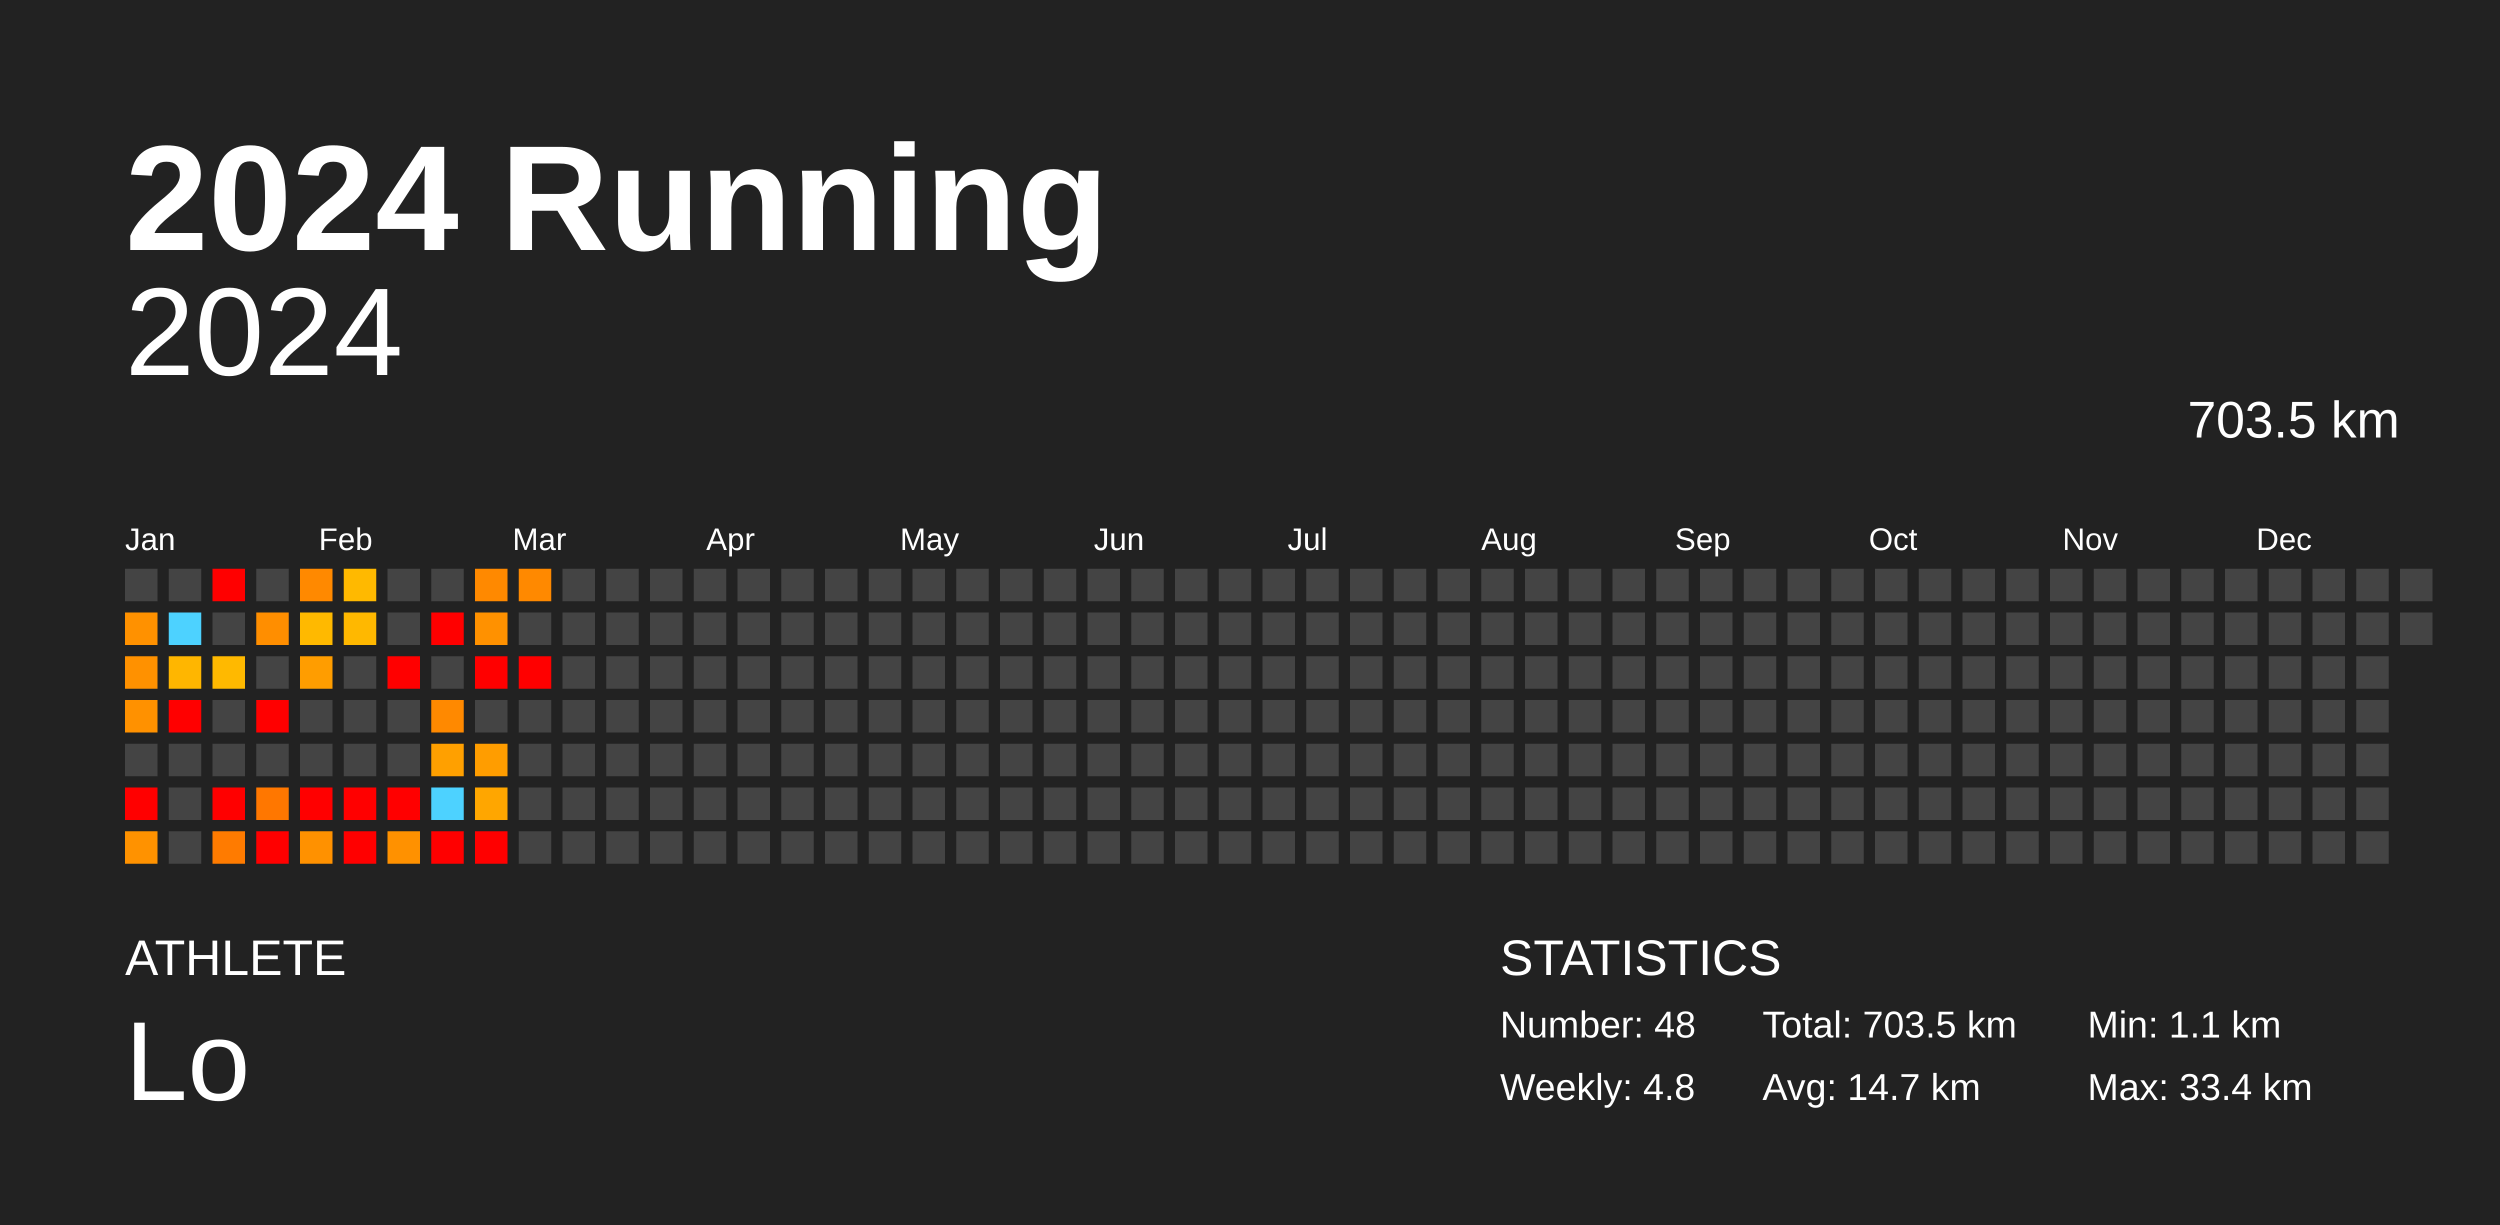
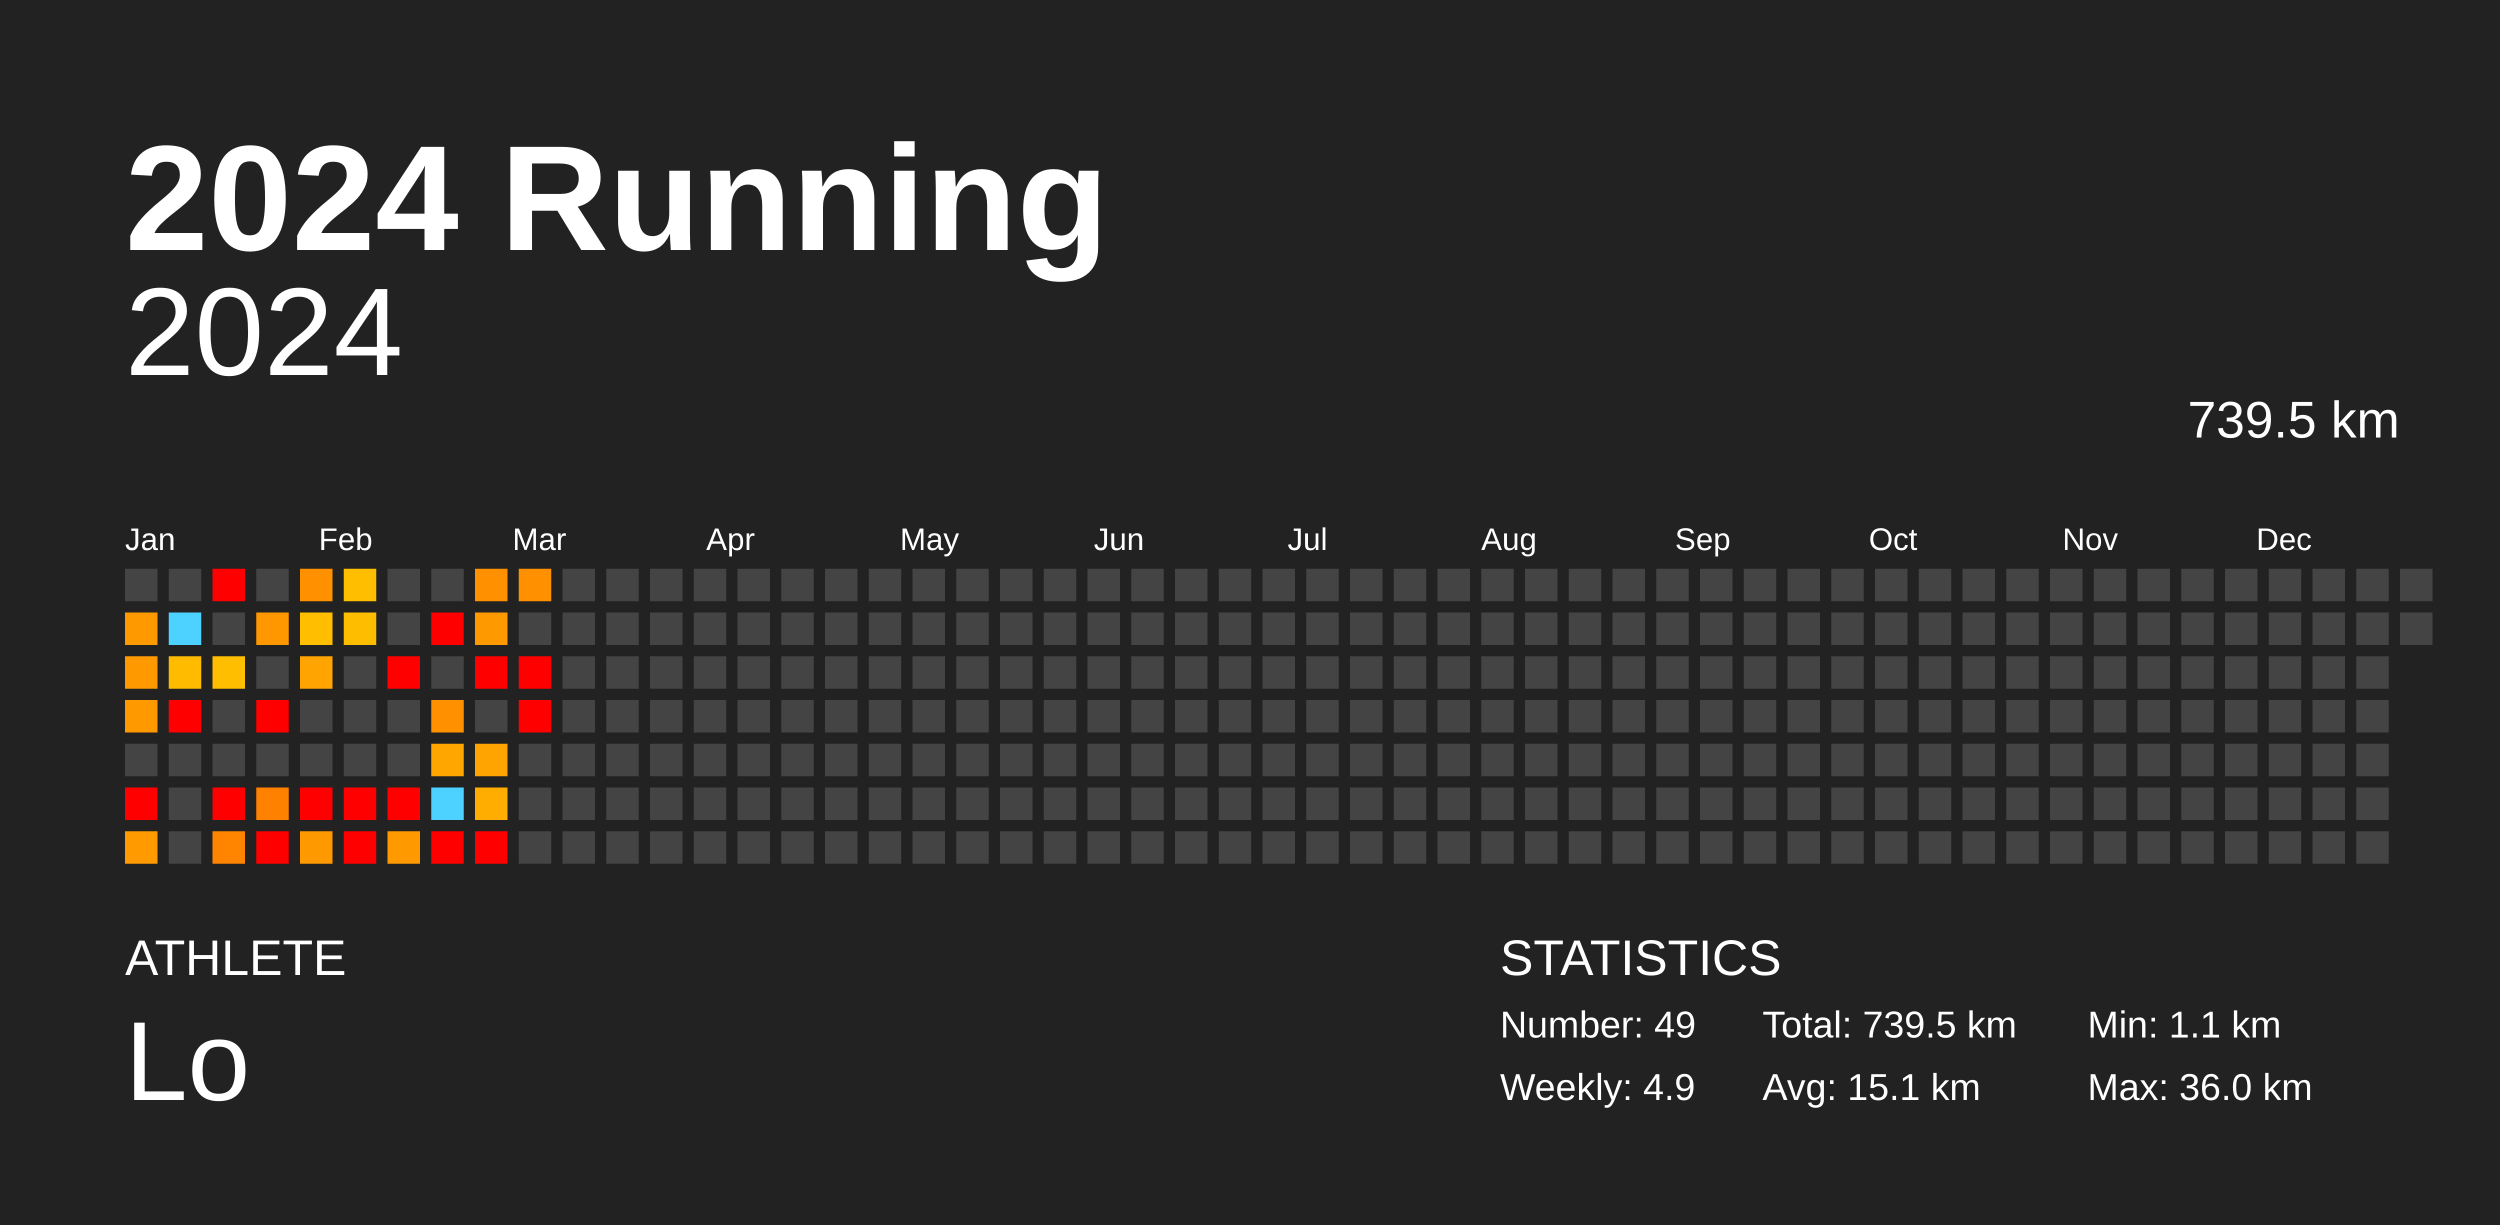
<svg xmlns="http://www.w3.org/2000/svg" baseProfile="full" height="98mm" version="1.1" viewBox="0,0,200,98" width="200mm">
  <defs />
  <rect fill="#222222" height="98" width="200" x="0" y="0" />
  <text fill="#FFFFFF" style="font-size:12px; font-family:Arial; font-weight:bold;" x="10" y="20">2024 Running</text>
  <text fill="#FFFFFF" style="font-size:4px; font-family:Arial" x="10" y="78">ATHLETE</text>
  <text fill="#FFFFFF" style="font-size:9px; font-family:Arial" x="10" y="88">Lo</text>
  <text fill="#FFFFFF" style="font-size:4px; font-family:Arial" x="120" y="78">STATISTICS</text>
-   <text fill="#FFFFFF" style="font-size:3px; font-family:Arial" x="120" y="83">Number: 48</text>
-   <text fill="#FFFFFF" style="font-size:3px; font-family:Arial" x="120" y="88">Weekly: 4.8</text>
-   <text fill="#FFFFFF" style="font-size:3px; font-family:Arial" x="141" y="83">Total: 703.5 km</text>
-   <text fill="#FFFFFF" style="font-size:3px; font-family:Arial" x="141" y="88">Avg: 14.7 km</text>
+   <text fill="#FFFFFF" style="font-size:3px; font-family:Arial" x="120" y="83">Number: 49</text>
+   <text fill="#FFFFFF" style="font-size:3px; font-family:Arial" x="120" y="88">Weekly: 4.9</text>
+   <text fill="#FFFFFF" style="font-size:3px; font-family:Arial" x="141" y="83">Total: 739.5 km</text>
+   <text fill="#FFFFFF" style="font-size:3px; font-family:Arial" x="141" y="88">Avg: 15.1 km</text>
  <text fill="#FFFFFF" style="font-size:3px; font-family:Arial" x="167" y="83">Min: 1.1 km</text>
-   <text fill="#FFFFFF" style="font-size:3px; font-family:Arial" x="167" y="88">Max: 33.4 km</text>
+   <text fill="#FFFFFF" style="font-size:3px; font-family:Arial" x="167" y="88">Max: 36.0 km</text>
  <text alignment-baseline="hanging" fill="#FFFFFF" style="font-size:10.0px; font-family:Arial;" x="10" y="30">2024</text>
-   <text alignment-baseline="hanging" fill="#FFFFFF" style="font-size:4.125px; font-family:Arial;" x="175" y="35">703.5 km</text>
+   <text alignment-baseline="hanging" fill="#FFFFFF" style="font-size:4.125px; font-family:Arial;" x="175" y="35">739.5 km</text>
  <text fill="#FFFFFF" style="font-size:2.5px; font-family:Arial" x="10.0" y="44">Jan</text>
  <text fill="#FFFFFF" style="font-size:2.5px; font-family:Arial" x="25.5" y="44">Feb</text>
  <text fill="#FFFFFF" style="font-size:2.5px; font-family:Arial" x="41.0" y="44">Mar</text>
  <text fill="#FFFFFF" style="font-size:2.5px; font-family:Arial" x="56.5" y="44">Apr</text>
  <text fill="#FFFFFF" style="font-size:2.5px; font-family:Arial" x="72.0" y="44">May</text>
  <text fill="#FFFFFF" style="font-size:2.5px; font-family:Arial" x="87.5" y="44">Jun</text>
  <text fill="#FFFFFF" style="font-size:2.5px; font-family:Arial" x="103.0" y="44">Jul</text>
  <text fill="#FFFFFF" style="font-size:2.5px; font-family:Arial" x="118.5" y="44">Aug</text>
  <text fill="#FFFFFF" style="font-size:2.5px; font-family:Arial" x="134.0" y="44">Sep</text>
  <text fill="#FFFFFF" style="font-size:2.5px; font-family:Arial" x="149.5" y="44">Oct</text>
  <text fill="#FFFFFF" style="font-size:2.5px; font-family:Arial" x="165.0" y="44">Nov</text>
  <text fill="#FFFFFF" style="font-size:2.5px; font-family:Arial" x="180.5" y="44">Dec</text>
  <rect fill="#444444" height="2.6" width="2.6" x="10.0" y="45.5" />
-   <rect fill="#ff9100" height="2.6" width="2.6" x="10.0" y="49.0" />
-   <rect fill="#ff9100" height="2.6" width="2.6" x="10.0" y="52.5" />
-   <rect fill="#ff9100" height="2.6" width="2.6" x="10.0" y="56.0" />
+   <rect fill="#ff9900" height="2.6" width="2.6" x="10.0" y="49.0" />
+   <rect fill="#ff9900" height="2.6" width="2.6" x="10.0" y="52.5" />
+   <rect fill="#ff9900" height="2.6" width="2.6" x="10.0" y="56.0" />
  <rect fill="#444444" height="2.6" width="2.6" x="10.0" y="59.5" />
  <rect fill="red" height="2.6" width="2.6" x="10.0" y="63.0" />
-   <rect fill="#ff9200" height="2.6" width="2.6" x="10.0" y="66.5" />
+   <rect fill="#ff9a00" height="2.6" width="2.6" x="10.0" y="66.5" />
  <rect fill="#444444" height="2.6" width="2.6" x="13.5" y="45.5" />
  <rect fill="#4dd2ff" height="2.6" width="2.6" x="13.5" y="49.0" />
-   <rect fill="#ffb600" height="2.6" width="2.6" x="13.5" y="52.5" />
+   <rect fill="#ffbb00" height="2.6" width="2.6" x="13.5" y="52.5" />
  <rect fill="red" height="2.6" width="2.6" x="13.5" y="56.0" />
  <rect fill="#444444" height="2.6" width="2.6" x="13.5" y="59.5" />
  <rect fill="#444444" height="2.6" width="2.6" x="13.5" y="63.0" />
  <rect fill="#444444" height="2.6" width="2.6" x="13.5" y="66.5" />
  <rect fill="red" height="2.6" width="2.6" x="17.0" y="45.5" />
  <rect fill="#444444" height="2.6" width="2.6" x="17.0" y="49.0" />
-   <rect fill="#ffb900" height="2.6" width="2.6" x="17.0" y="52.5" />
+   <rect fill="#ffbe00" height="2.6" width="2.6" x="17.0" y="52.5" />
  <rect fill="#444444" height="2.6" width="2.6" x="17.0" y="56.0" />
  <rect fill="#444444" height="2.6" width="2.6" x="17.0" y="59.5" />
  <rect fill="red" height="2.6" width="2.6" x="17.0" y="63.0" />
-   <rect fill="#ff7b00" height="2.6" width="2.6" x="17.0" y="66.5" />
+   <rect fill="#ff8500" height="2.6" width="2.6" x="17.0" y="66.5" />
  <rect fill="#444444" height="2.6" width="2.6" x="20.5" y="45.5" />
-   <rect fill="#ff8e00" height="2.6" width="2.6" x="20.5" y="49.0" />
+   <rect fill="#ff9700" height="2.6" width="2.6" x="20.5" y="49.0" />
  <rect fill="#444444" height="2.6" width="2.6" x="20.5" y="52.5" />
  <rect fill="red" height="2.6" width="2.6" x="20.5" y="56.0" />
  <rect fill="#444444" height="2.6" width="2.6" x="20.5" y="59.5" />
-   <rect fill="#ff7700" height="2.6" width="2.6" x="20.5" y="63.0" />
+   <rect fill="#ff8100" height="2.6" width="2.6" x="20.5" y="63.0" />
  <rect fill="red" height="2.6" width="2.6" x="20.5" y="66.5" />
-   <rect fill="#ff8900" height="2.6" width="2.6" x="24.0" y="45.5" />
-   <rect fill="#ffb900" height="2.6" width="2.6" x="24.0" y="49.0" />
-   <rect fill="#ff9d00" height="2.6" width="2.6" x="24.0" y="52.5" />
+   <rect fill="#ff9100" height="2.6" width="2.6" x="24.0" y="45.5" />
+   <rect fill="#ffbe00" height="2.6" width="2.6" x="24.0" y="49.0" />
+   <rect fill="#ffa400" height="2.6" width="2.6" x="24.0" y="52.5" />
  <rect fill="#444444" height="2.6" width="2.6" x="24.0" y="56.0" />
  <rect fill="#444444" height="2.6" width="2.6" x="24.0" y="59.5" />
  <rect fill="red" height="2.6" width="2.6" x="24.0" y="63.0" />
-   <rect fill="#ff9100" height="2.6" width="2.6" x="24.0" y="66.5" />
-   <rect fill="#ffb900" height="2.6" width="2.6" x="27.5" y="45.5" />
-   <rect fill="#ffb800" height="2.6" width="2.6" x="27.5" y="49.0" />
+   <rect fill="#ff9900" height="2.6" width="2.6" x="24.0" y="66.5" />
+   <rect fill="#ffbe00" height="2.6" width="2.6" x="27.5" y="45.5" />
+   <rect fill="#ffbd00" height="2.6" width="2.6" x="27.5" y="49.0" />
  <rect fill="#444444" height="2.6" width="2.6" x="27.5" y="52.5" />
  <rect fill="#444444" height="2.6" width="2.6" x="27.5" y="56.0" />
  <rect fill="#444444" height="2.6" width="2.6" x="27.5" y="59.5" />
  <rect fill="red" height="2.6" width="2.6" x="27.5" y="63.0" />
  <rect fill="red" height="2.6" width="2.6" x="27.5" y="66.5" />
  <rect fill="#444444" height="2.6" width="2.6" x="31.0" y="45.5" />
  <rect fill="#444444" height="2.6" width="2.6" x="31.0" y="49.0" />
  <rect fill="red" height="2.6" width="2.6" x="31.0" y="52.5" />
  <rect fill="#444444" height="2.6" width="2.6" x="31.0" y="56.0" />
  <rect fill="#444444" height="2.6" width="2.6" x="31.0" y="59.5" />
  <rect fill="red" height="2.6" width="2.6" x="31.0" y="63.0" />
-   <rect fill="#ff9100" height="2.6" width="2.6" x="31.0" y="66.5" />
+   <rect fill="#ff9900" height="2.6" width="2.6" x="31.0" y="66.5" />
  <rect fill="#444444" height="2.6" width="2.6" x="34.5" y="45.5" />
  <rect fill="red" height="2.6" width="2.6" x="34.5" y="49.0" />
  <rect fill="#444444" height="2.6" width="2.6" x="34.5" y="52.5" />
-   <rect fill="#ff8900" height="2.6" width="2.6" x="34.5" y="56.0" />
-   <rect fill="#ffa000" height="2.6" width="2.6" x="34.5" y="59.5" />
+   <rect fill="#ff9100" height="2.6" width="2.6" x="34.5" y="56.0" />
+   <rect fill="#ffa700" height="2.6" width="2.6" x="34.5" y="59.5" />
  <rect fill="#4dd2ff" height="2.6" width="2.6" x="34.5" y="63.0" />
  <rect fill="red" height="2.6" width="2.6" x="34.5" y="66.5" />
-   <rect fill="#ff8900" height="2.6" width="2.6" x="38.0" y="45.5" />
-   <rect fill="#ff9100" height="2.6" width="2.6" x="38.0" y="49.0" />
+   <rect fill="#ff9100" height="2.6" width="2.6" x="38.0" y="45.5" />
+   <rect fill="#ff9900" height="2.6" width="2.6" x="38.0" y="49.0" />
  <rect fill="red" height="2.6" width="2.6" x="38.0" y="52.5" />
  <rect fill="#444444" height="2.6" width="2.6" x="38.0" y="56.0" />
-   <rect fill="#ff9d00" height="2.6" width="2.6" x="38.0" y="59.5" />
-   <rect fill="#ffa600" height="2.6" width="2.6" x="38.0" y="63.0" />
+   <rect fill="#ffa400" height="2.6" width="2.6" x="38.0" y="59.5" />
+   <rect fill="#ffad00" height="2.6" width="2.6" x="38.0" y="63.0" />
  <rect fill="red" height="2.6" width="2.6" x="38.0" y="66.5" />
-   <rect fill="#ff8900" height="2.6" width="2.6" x="41.5" y="45.5" />
+   <rect fill="#ff9100" height="2.6" width="2.6" x="41.5" y="45.5" />
  <rect fill="#444444" height="2.6" width="2.6" x="41.5" y="49.0" />
  <rect fill="red" height="2.6" width="2.6" x="41.5" y="52.5" />
-   <rect fill="#444444" height="2.6" width="2.6" x="41.5" y="56.0" />
+   <rect fill="red" height="2.6" width="2.6" x="41.5" y="56.0" />
  <rect fill="#444444" height="2.6" width="2.6" x="41.5" y="59.5" />
  <rect fill="#444444" height="2.6" width="2.6" x="41.5" y="63.0" />
  <rect fill="#444444" height="2.6" width="2.6" x="41.5" y="66.5" />
  <rect fill="#444444" height="2.6" width="2.6" x="45.0" y="45.5" />
  <rect fill="#444444" height="2.6" width="2.6" x="45.0" y="49.0" />
  <rect fill="#444444" height="2.6" width="2.6" x="45.0" y="52.5" />
  <rect fill="#444444" height="2.6" width="2.6" x="45.0" y="56.0" />
  <rect fill="#444444" height="2.6" width="2.6" x="45.0" y="59.5" />
  <rect fill="#444444" height="2.6" width="2.6" x="45.0" y="63.0" />
  <rect fill="#444444" height="2.6" width="2.6" x="45.0" y="66.5" />
  <rect fill="#444444" height="2.6" width="2.6" x="48.5" y="45.5" />
  <rect fill="#444444" height="2.6" width="2.6" x="48.5" y="49.0" />
  <rect fill="#444444" height="2.6" width="2.6" x="48.5" y="52.5" />
  <rect fill="#444444" height="2.6" width="2.6" x="48.5" y="56.0" />
  <rect fill="#444444" height="2.6" width="2.6" x="48.5" y="59.5" />
  <rect fill="#444444" height="2.6" width="2.6" x="48.5" y="63.0" />
  <rect fill="#444444" height="2.6" width="2.6" x="48.5" y="66.5" />
  <rect fill="#444444" height="2.6" width="2.6" x="52.0" y="45.5" />
  <rect fill="#444444" height="2.6" width="2.6" x="52.0" y="49.0" />
  <rect fill="#444444" height="2.6" width="2.6" x="52.0" y="52.5" />
  <rect fill="#444444" height="2.6" width="2.6" x="52.0" y="56.0" />
  <rect fill="#444444" height="2.6" width="2.6" x="52.0" y="59.5" />
  <rect fill="#444444" height="2.6" width="2.6" x="52.0" y="63.0" />
  <rect fill="#444444" height="2.6" width="2.6" x="52.0" y="66.5" />
  <rect fill="#444444" height="2.6" width="2.6" x="55.5" y="45.5" />
  <rect fill="#444444" height="2.6" width="2.6" x="55.5" y="49.0" />
  <rect fill="#444444" height="2.6" width="2.6" x="55.5" y="52.5" />
  <rect fill="#444444" height="2.6" width="2.6" x="55.5" y="56.0" />
  <rect fill="#444444" height="2.6" width="2.6" x="55.5" y="59.5" />
  <rect fill="#444444" height="2.6" width="2.6" x="55.5" y="63.0" />
  <rect fill="#444444" height="2.6" width="2.6" x="55.5" y="66.5" />
  <rect fill="#444444" height="2.6" width="2.6" x="59.0" y="45.5" />
  <rect fill="#444444" height="2.6" width="2.6" x="59.0" y="49.0" />
  <rect fill="#444444" height="2.6" width="2.6" x="59.0" y="52.5" />
  <rect fill="#444444" height="2.6" width="2.6" x="59.0" y="56.0" />
  <rect fill="#444444" height="2.6" width="2.6" x="59.0" y="59.5" />
  <rect fill="#444444" height="2.6" width="2.6" x="59.0" y="63.0" />
  <rect fill="#444444" height="2.6" width="2.6" x="59.0" y="66.5" />
  <rect fill="#444444" height="2.6" width="2.6" x="62.5" y="45.5" />
  <rect fill="#444444" height="2.6" width="2.6" x="62.5" y="49.0" />
  <rect fill="#444444" height="2.6" width="2.6" x="62.5" y="52.5" />
  <rect fill="#444444" height="2.6" width="2.6" x="62.5" y="56.0" />
  <rect fill="#444444" height="2.6" width="2.6" x="62.5" y="59.5" />
  <rect fill="#444444" height="2.6" width="2.6" x="62.5" y="63.0" />
  <rect fill="#444444" height="2.6" width="2.6" x="62.5" y="66.5" />
  <rect fill="#444444" height="2.6" width="2.6" x="66.0" y="45.5" />
  <rect fill="#444444" height="2.6" width="2.6" x="66.0" y="49.0" />
  <rect fill="#444444" height="2.6" width="2.6" x="66.0" y="52.5" />
  <rect fill="#444444" height="2.6" width="2.6" x="66.0" y="56.0" />
  <rect fill="#444444" height="2.6" width="2.6" x="66.0" y="59.5" />
  <rect fill="#444444" height="2.6" width="2.6" x="66.0" y="63.0" />
  <rect fill="#444444" height="2.6" width="2.6" x="66.0" y="66.5" />
  <rect fill="#444444" height="2.6" width="2.6" x="69.5" y="45.5" />
  <rect fill="#444444" height="2.6" width="2.6" x="69.5" y="49.0" />
  <rect fill="#444444" height="2.6" width="2.6" x="69.5" y="52.5" />
  <rect fill="#444444" height="2.6" width="2.6" x="69.5" y="56.0" />
  <rect fill="#444444" height="2.6" width="2.6" x="69.5" y="59.5" />
  <rect fill="#444444" height="2.6" width="2.6" x="69.5" y="63.0" />
  <rect fill="#444444" height="2.6" width="2.6" x="69.5" y="66.5" />
  <rect fill="#444444" height="2.6" width="2.6" x="73.0" y="45.5" />
  <rect fill="#444444" height="2.6" width="2.6" x="73.0" y="49.0" />
  <rect fill="#444444" height="2.6" width="2.6" x="73.0" y="52.5" />
  <rect fill="#444444" height="2.6" width="2.6" x="73.0" y="56.0" />
  <rect fill="#444444" height="2.6" width="2.6" x="73.0" y="59.5" />
  <rect fill="#444444" height="2.6" width="2.6" x="73.0" y="63.0" />
  <rect fill="#444444" height="2.6" width="2.6" x="73.0" y="66.5" />
  <rect fill="#444444" height="2.6" width="2.6" x="76.5" y="45.5" />
  <rect fill="#444444" height="2.6" width="2.6" x="76.5" y="49.0" />
  <rect fill="#444444" height="2.6" width="2.6" x="76.5" y="52.5" />
  <rect fill="#444444" height="2.6" width="2.6" x="76.5" y="56.0" />
  <rect fill="#444444" height="2.6" width="2.6" x="76.5" y="59.5" />
  <rect fill="#444444" height="2.6" width="2.6" x="76.5" y="63.0" />
  <rect fill="#444444" height="2.6" width="2.6" x="76.5" y="66.5" />
  <rect fill="#444444" height="2.6" width="2.6" x="80.0" y="45.5" />
  <rect fill="#444444" height="2.6" width="2.6" x="80.0" y="49.0" />
  <rect fill="#444444" height="2.6" width="2.6" x="80.0" y="52.5" />
  <rect fill="#444444" height="2.6" width="2.6" x="80.0" y="56.0" />
  <rect fill="#444444" height="2.6" width="2.6" x="80.0" y="59.5" />
  <rect fill="#444444" height="2.6" width="2.6" x="80.0" y="63.0" />
  <rect fill="#444444" height="2.6" width="2.6" x="80.0" y="66.5" />
  <rect fill="#444444" height="2.6" width="2.6" x="83.5" y="45.5" />
  <rect fill="#444444" height="2.6" width="2.6" x="83.5" y="49.0" />
  <rect fill="#444444" height="2.6" width="2.6" x="83.5" y="52.5" />
  <rect fill="#444444" height="2.6" width="2.6" x="83.5" y="56.0" />
  <rect fill="#444444" height="2.6" width="2.6" x="83.5" y="59.5" />
  <rect fill="#444444" height="2.6" width="2.6" x="83.5" y="63.0" />
  <rect fill="#444444" height="2.6" width="2.6" x="83.5" y="66.5" />
  <rect fill="#444444" height="2.6" width="2.6" x="87.0" y="45.5" />
  <rect fill="#444444" height="2.6" width="2.6" x="87.0" y="49.0" />
  <rect fill="#444444" height="2.6" width="2.6" x="87.0" y="52.5" />
  <rect fill="#444444" height="2.6" width="2.6" x="87.0" y="56.0" />
  <rect fill="#444444" height="2.6" width="2.6" x="87.0" y="59.5" />
  <rect fill="#444444" height="2.6" width="2.6" x="87.0" y="63.0" />
  <rect fill="#444444" height="2.6" width="2.6" x="87.0" y="66.5" />
  <rect fill="#444444" height="2.6" width="2.6" x="90.5" y="45.5" />
  <rect fill="#444444" height="2.6" width="2.6" x="90.5" y="49.0" />
  <rect fill="#444444" height="2.6" width="2.6" x="90.5" y="52.5" />
  <rect fill="#444444" height="2.6" width="2.6" x="90.5" y="56.0" />
  <rect fill="#444444" height="2.6" width="2.6" x="90.5" y="59.5" />
  <rect fill="#444444" height="2.6" width="2.6" x="90.5" y="63.0" />
  <rect fill="#444444" height="2.6" width="2.6" x="90.5" y="66.5" />
  <rect fill="#444444" height="2.6" width="2.6" x="94.0" y="45.5" />
  <rect fill="#444444" height="2.6" width="2.6" x="94.0" y="49.0" />
  <rect fill="#444444" height="2.6" width="2.6" x="94.0" y="52.5" />
  <rect fill="#444444" height="2.6" width="2.6" x="94.0" y="56.0" />
  <rect fill="#444444" height="2.6" width="2.6" x="94.0" y="59.5" />
  <rect fill="#444444" height="2.6" width="2.6" x="94.0" y="63.0" />
  <rect fill="#444444" height="2.6" width="2.6" x="94.0" y="66.5" />
  <rect fill="#444444" height="2.6" width="2.6" x="97.5" y="45.5" />
  <rect fill="#444444" height="2.6" width="2.6" x="97.5" y="49.0" />
  <rect fill="#444444" height="2.6" width="2.6" x="97.5" y="52.5" />
  <rect fill="#444444" height="2.6" width="2.6" x="97.5" y="56.0" />
  <rect fill="#444444" height="2.6" width="2.6" x="97.5" y="59.5" />
  <rect fill="#444444" height="2.6" width="2.6" x="97.5" y="63.0" />
  <rect fill="#444444" height="2.6" width="2.6" x="97.5" y="66.5" />
  <rect fill="#444444" height="2.6" width="2.6" x="101.0" y="45.5" />
  <rect fill="#444444" height="2.6" width="2.6" x="101.0" y="49.0" />
  <rect fill="#444444" height="2.6" width="2.6" x="101.0" y="52.5" />
  <rect fill="#444444" height="2.6" width="2.6" x="101.0" y="56.0" />
  <rect fill="#444444" height="2.6" width="2.6" x="101.0" y="59.5" />
  <rect fill="#444444" height="2.6" width="2.6" x="101.0" y="63.0" />
  <rect fill="#444444" height="2.6" width="2.6" x="101.0" y="66.5" />
  <rect fill="#444444" height="2.6" width="2.6" x="104.5" y="45.5" />
  <rect fill="#444444" height="2.6" width="2.6" x="104.5" y="49.0" />
  <rect fill="#444444" height="2.6" width="2.6" x="104.5" y="52.5" />
  <rect fill="#444444" height="2.6" width="2.6" x="104.5" y="56.0" />
  <rect fill="#444444" height="2.6" width="2.6" x="104.5" y="59.5" />
  <rect fill="#444444" height="2.6" width="2.6" x="104.5" y="63.0" />
  <rect fill="#444444" height="2.6" width="2.6" x="104.5" y="66.5" />
  <rect fill="#444444" height="2.6" width="2.6" x="108.0" y="45.5" />
  <rect fill="#444444" height="2.6" width="2.6" x="108.0" y="49.0" />
  <rect fill="#444444" height="2.6" width="2.6" x="108.0" y="52.5" />
  <rect fill="#444444" height="2.6" width="2.6" x="108.0" y="56.0" />
  <rect fill="#444444" height="2.6" width="2.6" x="108.0" y="59.5" />
  <rect fill="#444444" height="2.6" width="2.6" x="108.0" y="63.0" />
  <rect fill="#444444" height="2.6" width="2.6" x="108.0" y="66.5" />
  <rect fill="#444444" height="2.6" width="2.6" x="111.5" y="45.5" />
  <rect fill="#444444" height="2.6" width="2.6" x="111.5" y="49.0" />
  <rect fill="#444444" height="2.6" width="2.6" x="111.5" y="52.5" />
  <rect fill="#444444" height="2.6" width="2.6" x="111.5" y="56.0" />
  <rect fill="#444444" height="2.6" width="2.6" x="111.5" y="59.5" />
  <rect fill="#444444" height="2.6" width="2.6" x="111.5" y="63.0" />
  <rect fill="#444444" height="2.6" width="2.6" x="111.5" y="66.5" />
  <rect fill="#444444" height="2.6" width="2.6" x="115.0" y="45.5" />
  <rect fill="#444444" height="2.6" width="2.6" x="115.0" y="49.0" />
  <rect fill="#444444" height="2.6" width="2.6" x="115.0" y="52.5" />
  <rect fill="#444444" height="2.6" width="2.6" x="115.0" y="56.0" />
  <rect fill="#444444" height="2.6" width="2.6" x="115.0" y="59.5" />
  <rect fill="#444444" height="2.6" width="2.6" x="115.0" y="63.0" />
  <rect fill="#444444" height="2.6" width="2.6" x="115.0" y="66.5" />
  <rect fill="#444444" height="2.6" width="2.6" x="118.5" y="45.5" />
  <rect fill="#444444" height="2.6" width="2.6" x="118.5" y="49.0" />
  <rect fill="#444444" height="2.6" width="2.6" x="118.5" y="52.5" />
  <rect fill="#444444" height="2.6" width="2.6" x="118.5" y="56.0" />
  <rect fill="#444444" height="2.6" width="2.6" x="118.5" y="59.5" />
  <rect fill="#444444" height="2.6" width="2.6" x="118.5" y="63.0" />
  <rect fill="#444444" height="2.6" width="2.6" x="118.5" y="66.5" />
  <rect fill="#444444" height="2.6" width="2.6" x="122.0" y="45.5" />
  <rect fill="#444444" height="2.6" width="2.6" x="122.0" y="49.0" />
  <rect fill="#444444" height="2.6" width="2.6" x="122.0" y="52.5" />
  <rect fill="#444444" height="2.6" width="2.6" x="122.0" y="56.0" />
  <rect fill="#444444" height="2.6" width="2.6" x="122.0" y="59.5" />
  <rect fill="#444444" height="2.6" width="2.6" x="122.0" y="63.0" />
  <rect fill="#444444" height="2.6" width="2.6" x="122.0" y="66.5" />
  <rect fill="#444444" height="2.6" width="2.6" x="125.5" y="45.5" />
  <rect fill="#444444" height="2.6" width="2.6" x="125.5" y="49.0" />
  <rect fill="#444444" height="2.6" width="2.6" x="125.5" y="52.5" />
  <rect fill="#444444" height="2.6" width="2.6" x="125.5" y="56.0" />
  <rect fill="#444444" height="2.6" width="2.6" x="125.5" y="59.5" />
  <rect fill="#444444" height="2.6" width="2.6" x="125.5" y="63.0" />
  <rect fill="#444444" height="2.6" width="2.6" x="125.5" y="66.5" />
  <rect fill="#444444" height="2.6" width="2.6" x="129.0" y="45.5" />
  <rect fill="#444444" height="2.6" width="2.6" x="129.0" y="49.0" />
  <rect fill="#444444" height="2.6" width="2.6" x="129.0" y="52.5" />
  <rect fill="#444444" height="2.6" width="2.6" x="129.0" y="56.0" />
  <rect fill="#444444" height="2.6" width="2.6" x="129.0" y="59.5" />
  <rect fill="#444444" height="2.6" width="2.6" x="129.0" y="63.0" />
  <rect fill="#444444" height="2.6" width="2.6" x="129.0" y="66.5" />
  <rect fill="#444444" height="2.6" width="2.6" x="132.5" y="45.5" />
  <rect fill="#444444" height="2.6" width="2.6" x="132.5" y="49.0" />
  <rect fill="#444444" height="2.6" width="2.6" x="132.5" y="52.5" />
  <rect fill="#444444" height="2.6" width="2.6" x="132.5" y="56.0" />
  <rect fill="#444444" height="2.6" width="2.6" x="132.5" y="59.5" />
  <rect fill="#444444" height="2.6" width="2.6" x="132.5" y="63.0" />
  <rect fill="#444444" height="2.6" width="2.6" x="132.5" y="66.5" />
  <rect fill="#444444" height="2.6" width="2.6" x="136.0" y="45.5" />
  <rect fill="#444444" height="2.6" width="2.6" x="136.0" y="49.0" />
  <rect fill="#444444" height="2.6" width="2.6" x="136.0" y="52.5" />
  <rect fill="#444444" height="2.6" width="2.6" x="136.0" y="56.0" />
  <rect fill="#444444" height="2.6" width="2.6" x="136.0" y="59.5" />
  <rect fill="#444444" height="2.6" width="2.6" x="136.0" y="63.0" />
  <rect fill="#444444" height="2.6" width="2.6" x="136.0" y="66.5" />
  <rect fill="#444444" height="2.6" width="2.6" x="139.5" y="45.5" />
  <rect fill="#444444" height="2.6" width="2.6" x="139.5" y="49.0" />
  <rect fill="#444444" height="2.6" width="2.6" x="139.5" y="52.5" />
  <rect fill="#444444" height="2.6" width="2.6" x="139.5" y="56.0" />
  <rect fill="#444444" height="2.6" width="2.6" x="139.5" y="59.5" />
  <rect fill="#444444" height="2.6" width="2.6" x="139.5" y="63.0" />
  <rect fill="#444444" height="2.6" width="2.6" x="139.5" y="66.5" />
  <rect fill="#444444" height="2.6" width="2.6" x="143.0" y="45.5" />
  <rect fill="#444444" height="2.6" width="2.6" x="143.0" y="49.0" />
  <rect fill="#444444" height="2.6" width="2.6" x="143.0" y="52.5" />
  <rect fill="#444444" height="2.6" width="2.6" x="143.0" y="56.0" />
  <rect fill="#444444" height="2.6" width="2.6" x="143.0" y="59.5" />
  <rect fill="#444444" height="2.6" width="2.6" x="143.0" y="63.0" />
  <rect fill="#444444" height="2.6" width="2.6" x="143.0" y="66.5" />
  <rect fill="#444444" height="2.6" width="2.6" x="146.5" y="45.5" />
  <rect fill="#444444" height="2.6" width="2.6" x="146.5" y="49.0" />
  <rect fill="#444444" height="2.6" width="2.6" x="146.5" y="52.5" />
  <rect fill="#444444" height="2.6" width="2.6" x="146.5" y="56.0" />
  <rect fill="#444444" height="2.6" width="2.6" x="146.5" y="59.5" />
  <rect fill="#444444" height="2.6" width="2.6" x="146.5" y="63.0" />
  <rect fill="#444444" height="2.6" width="2.6" x="146.5" y="66.5" />
  <rect fill="#444444" height="2.6" width="2.6" x="150.0" y="45.5" />
  <rect fill="#444444" height="2.6" width="2.6" x="150.0" y="49.0" />
  <rect fill="#444444" height="2.6" width="2.6" x="150.0" y="52.5" />
  <rect fill="#444444" height="2.6" width="2.6" x="150.0" y="56.0" />
  <rect fill="#444444" height="2.6" width="2.6" x="150.0" y="59.5" />
  <rect fill="#444444" height="2.6" width="2.6" x="150.0" y="63.0" />
  <rect fill="#444444" height="2.6" width="2.6" x="150.0" y="66.5" />
  <rect fill="#444444" height="2.6" width="2.6" x="153.5" y="45.5" />
  <rect fill="#444444" height="2.6" width="2.6" x="153.5" y="49.0" />
  <rect fill="#444444" height="2.6" width="2.6" x="153.5" y="52.5" />
  <rect fill="#444444" height="2.6" width="2.6" x="153.5" y="56.0" />
  <rect fill="#444444" height="2.6" width="2.6" x="153.5" y="59.5" />
  <rect fill="#444444" height="2.6" width="2.6" x="153.5" y="63.0" />
  <rect fill="#444444" height="2.6" width="2.6" x="153.5" y="66.5" />
  <rect fill="#444444" height="2.6" width="2.6" x="157.0" y="45.5" />
  <rect fill="#444444" height="2.6" width="2.6" x="157.0" y="49.0" />
  <rect fill="#444444" height="2.6" width="2.6" x="157.0" y="52.5" />
  <rect fill="#444444" height="2.6" width="2.6" x="157.0" y="56.0" />
  <rect fill="#444444" height="2.6" width="2.6" x="157.0" y="59.5" />
  <rect fill="#444444" height="2.6" width="2.6" x="157.0" y="63.0" />
  <rect fill="#444444" height="2.6" width="2.6" x="157.0" y="66.5" />
  <rect fill="#444444" height="2.6" width="2.6" x="160.5" y="45.5" />
  <rect fill="#444444" height="2.6" width="2.6" x="160.5" y="49.0" />
  <rect fill="#444444" height="2.6" width="2.6" x="160.5" y="52.5" />
  <rect fill="#444444" height="2.6" width="2.6" x="160.5" y="56.0" />
  <rect fill="#444444" height="2.6" width="2.6" x="160.5" y="59.5" />
  <rect fill="#444444" height="2.6" width="2.6" x="160.5" y="63.0" />
  <rect fill="#444444" height="2.6" width="2.6" x="160.5" y="66.5" />
  <rect fill="#444444" height="2.6" width="2.6" x="164.0" y="45.5" />
  <rect fill="#444444" height="2.6" width="2.6" x="164.0" y="49.0" />
  <rect fill="#444444" height="2.6" width="2.6" x="164.0" y="52.5" />
  <rect fill="#444444" height="2.6" width="2.6" x="164.0" y="56.0" />
  <rect fill="#444444" height="2.6" width="2.6" x="164.0" y="59.5" />
  <rect fill="#444444" height="2.6" width="2.6" x="164.0" y="63.0" />
  <rect fill="#444444" height="2.6" width="2.6" x="164.0" y="66.5" />
  <rect fill="#444444" height="2.6" width="2.6" x="167.5" y="45.5" />
  <rect fill="#444444" height="2.6" width="2.6" x="167.5" y="49.0" />
  <rect fill="#444444" height="2.6" width="2.6" x="167.5" y="52.5" />
  <rect fill="#444444" height="2.6" width="2.6" x="167.5" y="56.0" />
  <rect fill="#444444" height="2.6" width="2.6" x="167.5" y="59.5" />
  <rect fill="#444444" height="2.6" width="2.6" x="167.5" y="63.0" />
  <rect fill="#444444" height="2.6" width="2.6" x="167.5" y="66.5" />
  <rect fill="#444444" height="2.6" width="2.6" x="171.0" y="45.5" />
  <rect fill="#444444" height="2.6" width="2.6" x="171.0" y="49.0" />
  <rect fill="#444444" height="2.6" width="2.6" x="171.0" y="52.5" />
  <rect fill="#444444" height="2.6" width="2.6" x="171.0" y="56.0" />
  <rect fill="#444444" height="2.6" width="2.6" x="171.0" y="59.5" />
  <rect fill="#444444" height="2.6" width="2.6" x="171.0" y="63.0" />
  <rect fill="#444444" height="2.6" width="2.6" x="171.0" y="66.5" />
  <rect fill="#444444" height="2.6" width="2.6" x="174.5" y="45.5" />
  <rect fill="#444444" height="2.6" width="2.6" x="174.5" y="49.0" />
  <rect fill="#444444" height="2.6" width="2.6" x="174.5" y="52.5" />
  <rect fill="#444444" height="2.6" width="2.6" x="174.5" y="56.0" />
  <rect fill="#444444" height="2.6" width="2.6" x="174.5" y="59.5" />
  <rect fill="#444444" height="2.6" width="2.6" x="174.5" y="63.0" />
  <rect fill="#444444" height="2.6" width="2.6" x="174.5" y="66.5" />
  <rect fill="#444444" height="2.6" width="2.6" x="178.0" y="45.5" />
  <rect fill="#444444" height="2.6" width="2.6" x="178.0" y="49.0" />
  <rect fill="#444444" height="2.6" width="2.6" x="178.0" y="52.5" />
  <rect fill="#444444" height="2.6" width="2.6" x="178.0" y="56.0" />
  <rect fill="#444444" height="2.6" width="2.6" x="178.0" y="59.5" />
  <rect fill="#444444" height="2.6" width="2.6" x="178.0" y="63.0" />
  <rect fill="#444444" height="2.6" width="2.6" x="178.0" y="66.5" />
  <rect fill="#444444" height="2.6" width="2.6" x="181.5" y="45.5" />
  <rect fill="#444444" height="2.6" width="2.6" x="181.5" y="49.0" />
  <rect fill="#444444" height="2.6" width="2.6" x="181.5" y="52.5" />
  <rect fill="#444444" height="2.6" width="2.6" x="181.5" y="56.0" />
  <rect fill="#444444" height="2.6" width="2.6" x="181.5" y="59.5" />
  <rect fill="#444444" height="2.6" width="2.6" x="181.5" y="63.0" />
  <rect fill="#444444" height="2.6" width="2.6" x="181.5" y="66.5" />
  <rect fill="#444444" height="2.6" width="2.6" x="185.0" y="45.5" />
  <rect fill="#444444" height="2.6" width="2.6" x="185.0" y="49.0" />
  <rect fill="#444444" height="2.6" width="2.6" x="185.0" y="52.5" />
  <rect fill="#444444" height="2.6" width="2.6" x="185.0" y="56.0" />
  <rect fill="#444444" height="2.6" width="2.6" x="185.0" y="59.5" />
  <rect fill="#444444" height="2.6" width="2.6" x="185.0" y="63.0" />
  <rect fill="#444444" height="2.6" width="2.6" x="185.0" y="66.5" />
  <rect fill="#444444" height="2.6" width="2.6" x="188.5" y="45.5" />
  <rect fill="#444444" height="2.6" width="2.6" x="188.5" y="49.0" />
  <rect fill="#444444" height="2.6" width="2.6" x="188.5" y="52.5" />
  <rect fill="#444444" height="2.6" width="2.6" x="188.5" y="56.0" />
  <rect fill="#444444" height="2.6" width="2.6" x="188.5" y="59.5" />
  <rect fill="#444444" height="2.6" width="2.6" x="188.5" y="63.0" />
  <rect fill="#444444" height="2.6" width="2.6" x="188.5" y="66.5" />
  <rect fill="#444444" height="2.6" width="2.6" x="192.0" y="45.5" />
  <rect fill="#444444" height="2.6" width="2.6" x="192.0" y="49.0" />
</svg>
